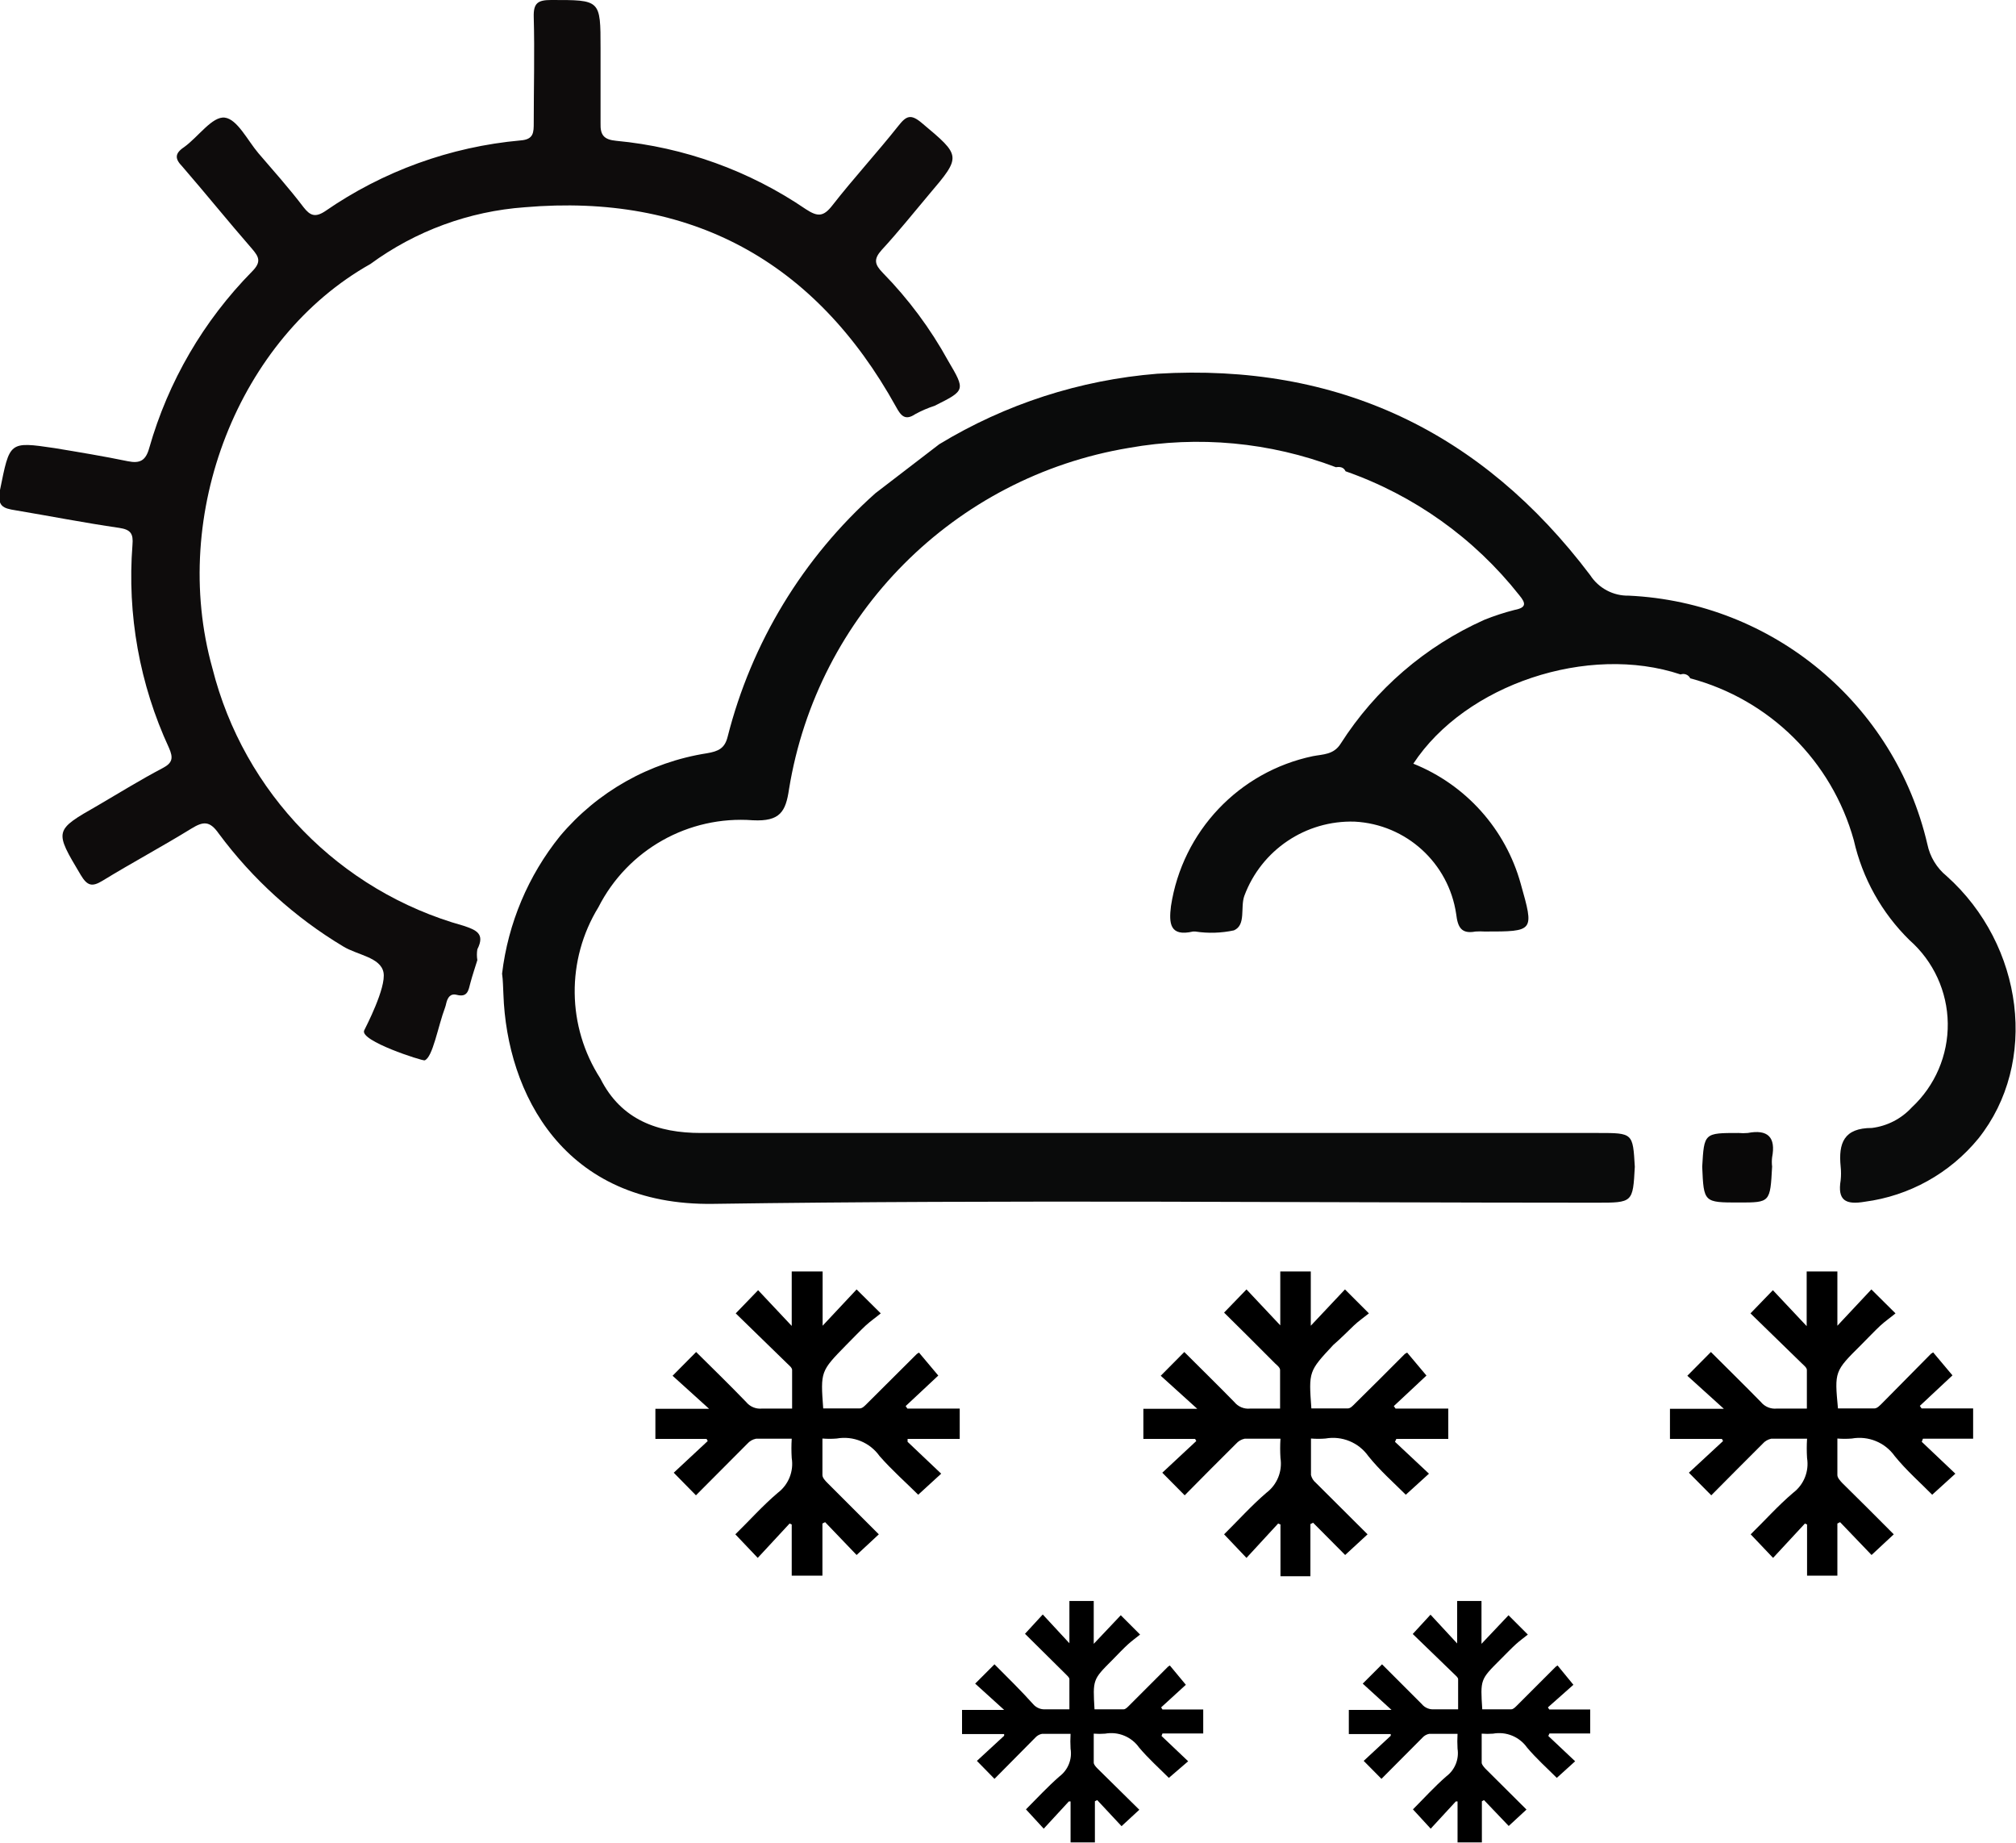
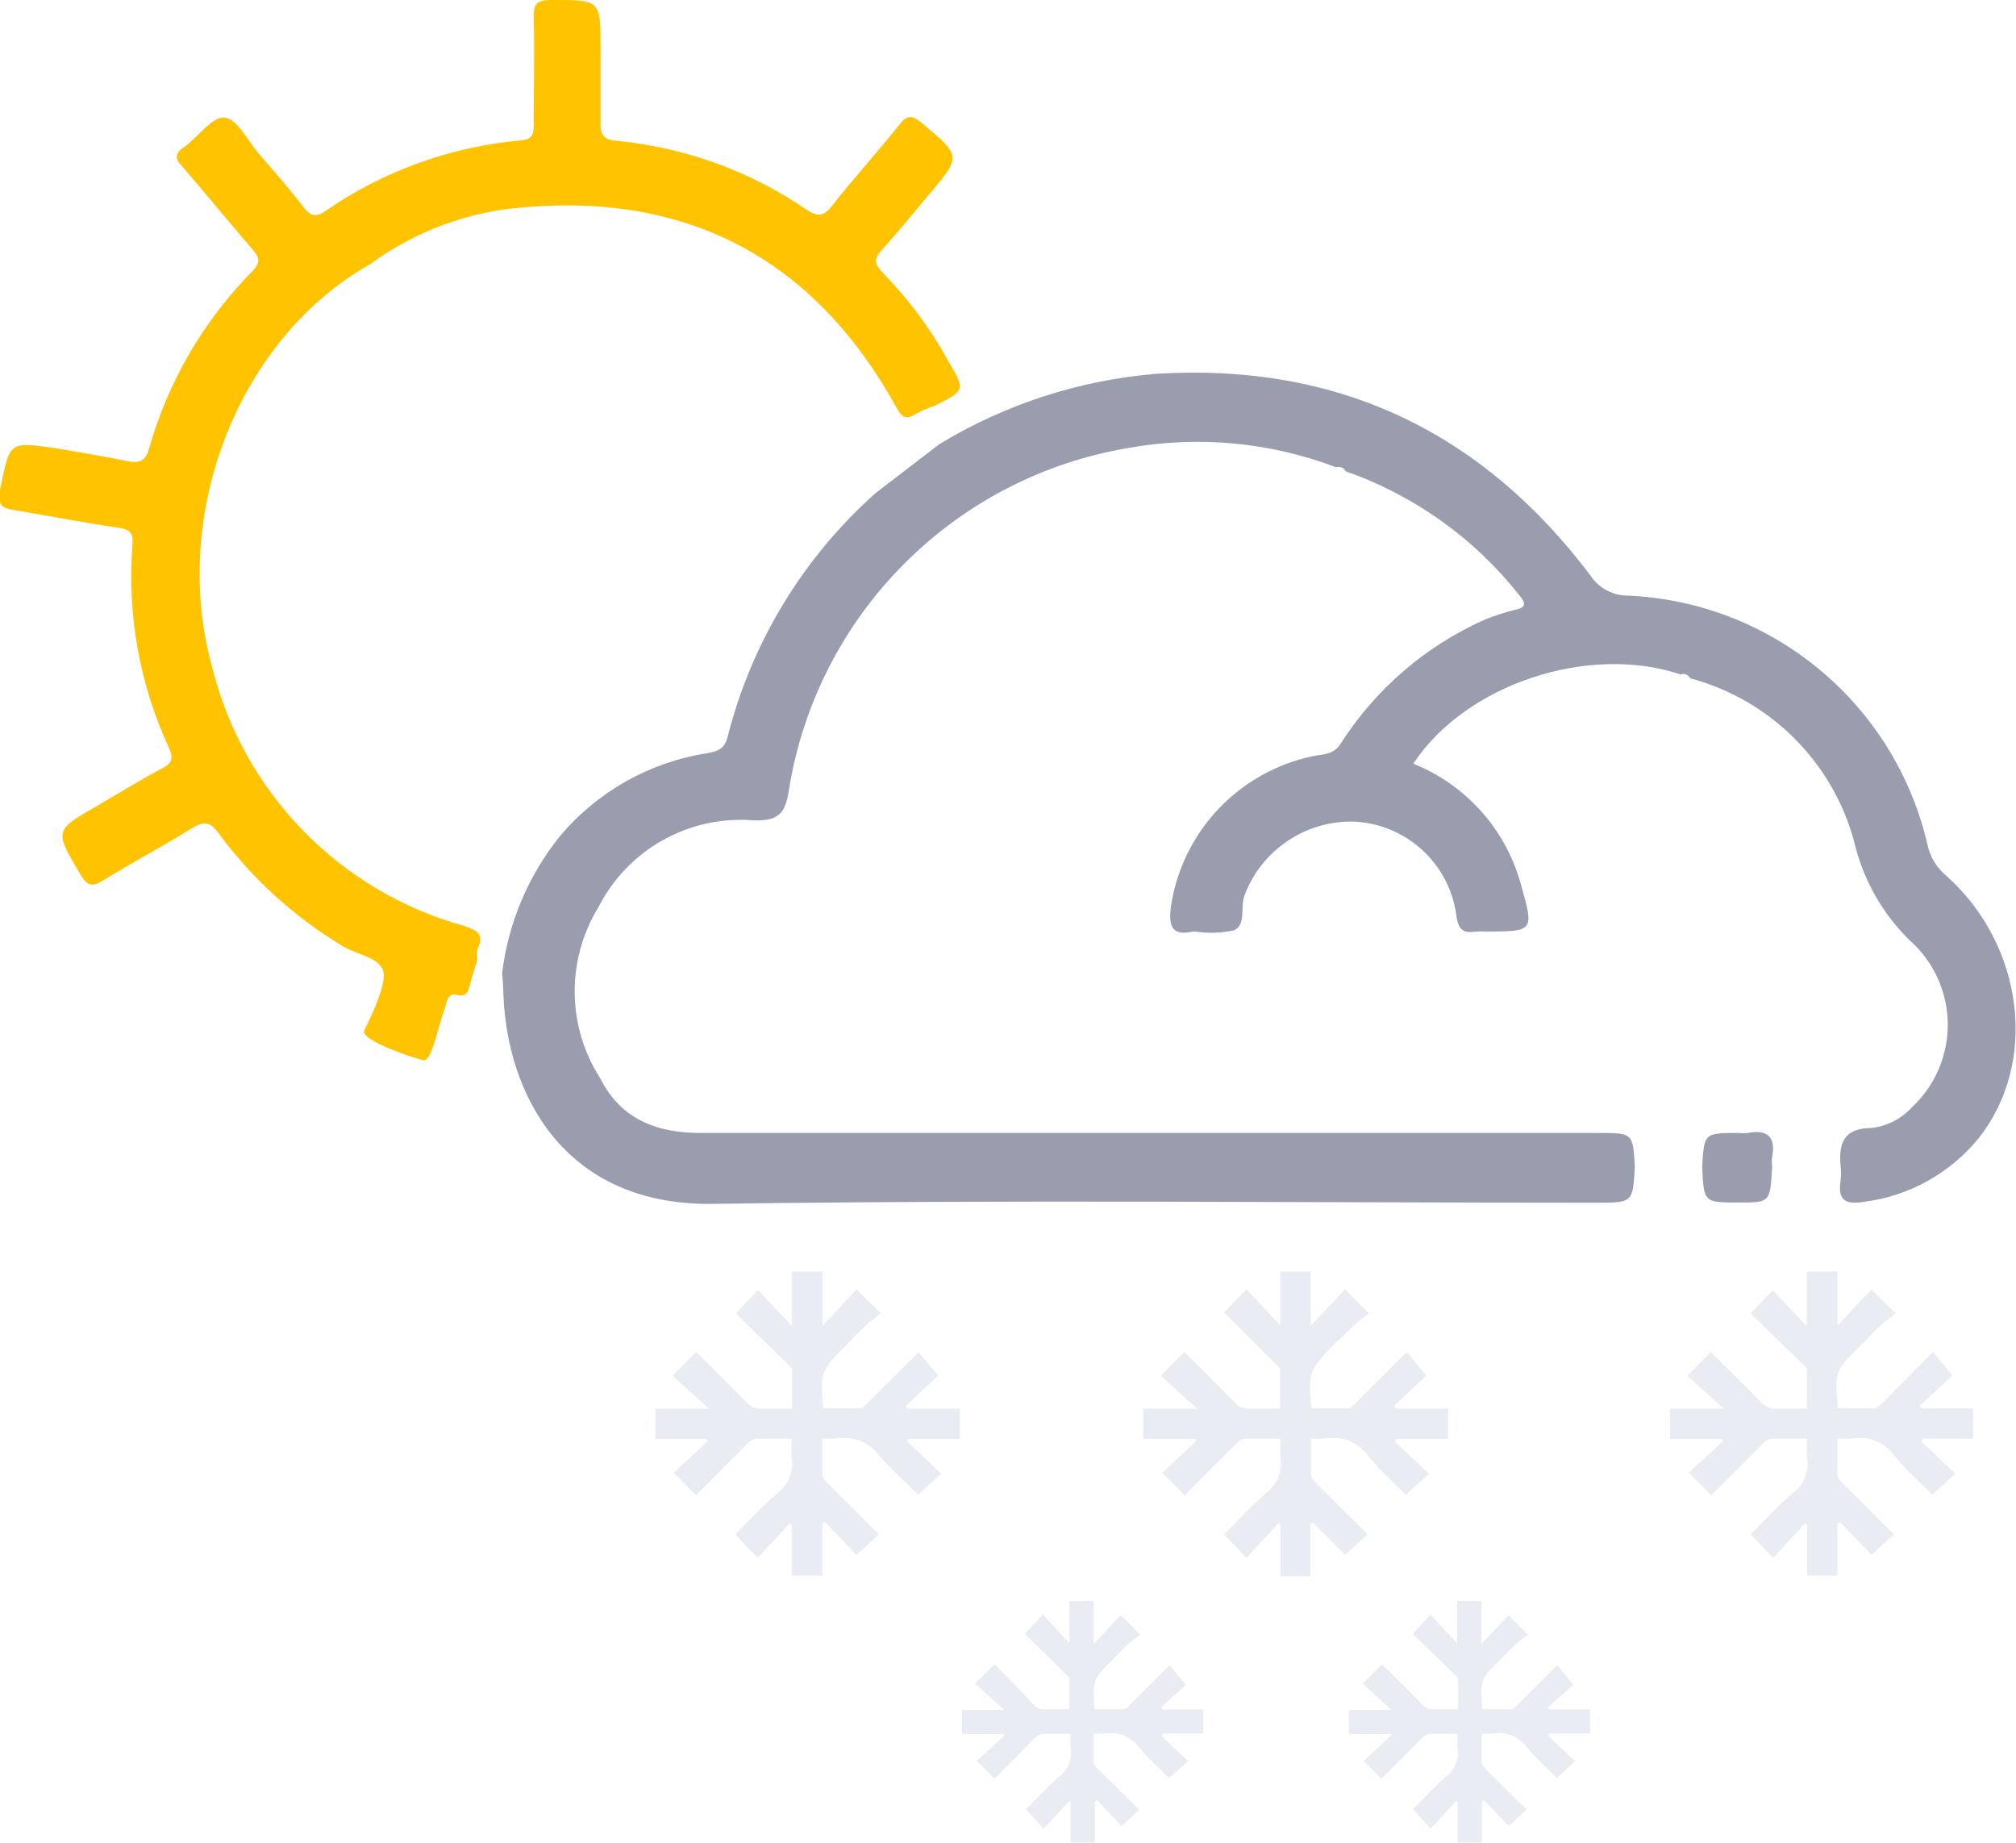
<svg xmlns="http://www.w3.org/2000/svg" viewBox="0 0 104.4 95.39">
  <defs>
-     <style>.cls-1{fill:#0a0b0b;}.cls-2{fill:#090808;}.cls-3{fill:#0e0c0c;}</style>
+     <style>
+       .cls-1{fill:#FFC300;}.cls-2{fill:#999dae;}.cls-3{fill:#eaecf3;}
+     </style>
  </defs>
  <g id="Layer_2" data-name="Layer 2">
    <g id="Layer_1-2" data-name="Layer 1">
-       <path d="M47,74.65l1.74,1.65-1.19,1.09c-.62-.62-1.34-1.25-2-2a2.24,2.24,0,0,0-2.22-.91,4.47,4.47,0,0,1-.74,0c0,.65,0,1.27,0,1.89,0,.14.14.29.25.4l2.67,2.67-1.15,1.07-1.63-1.7-.14.07v2.7H41V78.93l-.11-.05-1.65,1.78-1.16-1.22c.72-.7,1.41-1.48,2.2-2.15a1.88,1.88,0,0,0,.72-1.8,7.9,7.9,0,0,1,0-1c-.65,0-1.25,0-1.85,0a.8.8,0,0,0-.45.26l-2.66,2.67-1.15-1.17,1.76-1.64-.06-.11H33.94V72.94h2.78l-1.89-1.71L36.05,70c.88.87,1.75,1.72,2.59,2.59a.94.94,0,0,0,.82.34c.49,0,1,0,1.56,0,0-.67,0-1.32,0-2,0-.12-.16-.24-.26-.34L38.1,68l1.16-1.2L41,68.65V65.83H42.6v2.81l1.76-1.88L45.61,68c-.25.21-.53.4-.78.63s-.7.7-1,1C42.49,71,42.49,71,42.63,72.92c.63,0,1.27,0,1.9,0,.14,0,.28-.16.39-.27l2.56-2.55.11-.07,1,1.19-1.69,1.58.09.13H49.7v1.57H47Z" />
-       <path d="M72.24,74.65,74,76.3l-1.2,1.09c-.62-.62-1.34-1.25-1.94-2a2.24,2.24,0,0,0-2.22-.91,4.59,4.59,0,0,1-.75,0c0,.65,0,1.27,0,1.89a.75.75,0,0,0,.25.4l2.68,2.67-1.16,1.07L68,78.84l-.14.07v2.7H66.31V78.93l-.12-.05-1.64,1.78-1.16-1.22c.71-.7,1.41-1.48,2.19-2.15a1.89,1.89,0,0,0,.73-1.8,7.9,7.9,0,0,1,0-1c-.65,0-1.25,0-1.86,0a.81.81,0,0,0-.44.26c-.89.88-1.77,1.77-2.66,2.67l-1.16-1.17,1.76-1.64-.06-.11H59.21V72.94H62l-1.89-1.71L61.33,70c.87.87,1.74,1.72,2.59,2.59a.93.93,0,0,0,.82.34c.49,0,1,0,1.55,0,0-.67,0-1.32,0-2,0-.12-.15-.24-.26-.34-.88-.89-1.77-1.77-2.64-2.63l1.16-1.2,1.75,1.86V65.83h1.58v2.81l1.77-1.88L70.89,68c-.26.21-.54.4-.78.63s-.71.7-1.06,1C67.77,71,67.77,71,67.91,72.92c.63,0,1.26,0,1.9,0,.13,0,.27-.16.38-.27.86-.84,1.71-1.7,2.56-2.55l.12-.07,1,1.19-1.69,1.58.09.13H75v1.57H72.31Z" />
-       <path d="M99.52,74.65l1.74,1.65-1.2,1.09c-.61-.62-1.33-1.25-1.94-2a2.24,2.24,0,0,0-2.22-.91,4.57,4.57,0,0,1-.75,0c0,.65,0,1.27,0,1.89,0,.14.14.29.24.4.89.88,1.78,1.76,2.68,2.67l-1.15,1.07-1.63-1.7-.14.07v2.7H93.58V78.93l-.11-.05-1.65,1.78-1.16-1.22c.72-.7,1.41-1.48,2.2-2.15a1.88,1.88,0,0,0,.72-1.8,7.9,7.9,0,0,1,0-1c-.65,0-1.25,0-1.86,0a.81.81,0,0,0-.44.26c-.89.88-1.76,1.77-2.66,2.67l-1.16-1.17,1.77-1.64-.06-.11H86.48V72.94h2.79l-1.89-1.71L88.6,70c.87.87,1.74,1.72,2.59,2.59a.94.94,0,0,0,.82.34c.49,0,1,0,1.56,0,0-.67,0-1.32,0-2,0-.12-.16-.24-.26-.34L90.65,68l1.16-1.2,1.75,1.86V65.83h1.59v2.81l1.76-1.88L98.16,68c-.25.21-.53.4-.78.63s-.7.7-1,1C95,71,95,71,95.18,72.92c.63,0,1.27,0,1.9,0,.13,0,.28-.16.39-.27L100,70.09l.11-.07,1,1.19-1.69,1.58.09.13h2.67v1.57H99.58Z" />
-       <path d="M60.15,89.88l1.38,1.31-1,.86c-.49-.49-1.06-1-1.54-1.57a1.77,1.77,0,0,0-1.76-.72,3.75,3.75,0,0,1-.59,0c0,.51,0,1,0,1.5,0,.1.11.22.2.31L59,93.7l-.92.85L56.82,93.2l-.12.06v2.13H55.44V93.27l-.09,0-1.3,1.41-.92-1c.56-.56,1.12-1.17,1.74-1.71a1.49,1.49,0,0,0,.57-1.43,6.58,6.58,0,0,1,0-.77c-.52,0-1,0-1.48,0a.63.63,0,0,0-.35.2L51.5,92.1l-.91-.93L52,89.87l0-.09H49.82V88.53H52l-1.5-1.36,1-1c.69.69,1.38,1.37,2,2.06a.77.77,0,0,0,.65.27c.39,0,.78,0,1.23,0,0-.52,0-1,0-1.56,0-.09-.12-.19-.2-.27l-2.1-2.08.92-1,1.38,1.49V82.89h1.26v2.22l1.4-1.48,1,1c-.2.16-.42.32-.62.5s-.56.55-.83.83c-1,1-1,1-.91,2.54.5,0,1,0,1.51,0,.1,0,.21-.12.3-.21l2-2,.09-.06.83,1L60.13,88.4l.07.11h2.11v1.24H60.2Z" />
-       <path d="M80.18,89.88l1.39,1.31-.95.86c-.49-.49-1.06-1-1.54-1.57a1.77,1.77,0,0,0-1.76-.72,3.75,3.75,0,0,1-.59,0c0,.51,0,1,0,1.5,0,.1.11.22.19.31l2.13,2.12-.92.85L76.85,93.2l-.11.06v2.13H75.48V93.27l-.09,0-1.3,1.41-.92-1c.56-.56,1.11-1.17,1.73-1.71a1.5,1.5,0,0,0,.58-1.43,6.47,6.47,0,0,1,0-.77c-.51,0-1,0-1.47,0a.63.63,0,0,0-.35.2L71.54,92.1l-.92-.93,1.4-1.3,0-.09H69.85V88.53h2.21l-1.49-1.36,1-1,2.06,2.06a.75.75,0,0,0,.64.27c.39,0,.79,0,1.24,0,0-.52,0-1,0-1.56,0-.09-.13-.19-.21-.27L73.16,84.6l.92-1,1.38,1.49V82.89h1.26v2.22l1.4-1.48,1,1c-.2.16-.42.32-.62.5s-.56.55-.84.83c-1,1-1,1-.9,2.54.5,0,1,0,1.5,0,.11,0,.22-.12.31-.21l2-2,.09-.06.82,1L80.16,88.4l.07.11h2.12v1.24H80.24Z" />
-       <path class="cls-1" d="M26,50.41a14,14,0,0,1,3-7.12A12.45,12.45,0,0,1,36.61,39c.59-.1.92-.25,1.07-.85a25.19,25.19,0,0,1,7.65-12.61L48.64,23a25.71,25.71,0,0,1,11.29-3.65c9.35-.56,16.81,3,22.42,10.43a2.32,2.32,0,0,0,2,1.06A16.67,16.67,0,0,1,99.81,43.71a2.87,2.87,0,0,0,1,1.65c4,3.58,4.77,9.67,1.64,13.59a9.14,9.14,0,0,1-5.88,3.27c-1,.17-1.42-.07-1.25-1.11a3.38,3.38,0,0,0,0-.71c-.12-1.21.16-2,1.62-2A3.37,3.37,0,0,0,99,57.34a5.84,5.84,0,0,0-.11-8.66A10.48,10.48,0,0,1,96,43.5a12,12,0,0,0-8.47-8.38h0a.4.4,0,0,0-.5-.2c-4.78-1.6-11.14.51-13.84,4.62a9.4,9.4,0,0,1,5.56,6.21c.7,2.48.71,2.48-1.86,2.48a3.84,3.84,0,0,0-.48,0c-.74.14-.92-.23-1-.9a5.61,5.61,0,0,0-5.26-4.79,5.9,5.9,0,0,0-5.71,3.84c-.22.61.1,1.51-.54,1.79a5.53,5.53,0,0,1-2,.06h-.12c-1.21.28-1.25-.43-1.14-1.32a9.38,9.38,0,0,1,7.35-7.76c.52-.1,1.08-.07,1.44-.65a17.1,17.1,0,0,1,7.44-6.41,12.36,12.36,0,0,1,1.56-.51c.63-.12.59-.35.25-.76a19.79,19.79,0,0,0-9-6.42h0c-.1-.22-.29-.24-.5-.21a20.19,20.19,0,0,0-10.72-1,21.39,21.39,0,0,0-17.6,17.67c-.17,1.16-.46,1.68-1.87,1.61a8.27,8.27,0,0,0-8,4.5,8.33,8.33,0,0,0,.1,8.87c1.08,2.16,3,2.82,5.2,2.82H82.76c1.8,0,1.8,0,1.9,1.75-.1,1.86-.1,1.86-2,1.86-15.24,0-30.48-.16-45.72.06-7.77.12-10.69-5.75-10.87-10.84C26.05,51.12,26.05,50.76,26,50.41Z" />
+       <path class="cls-3" d="M47,74.65l1.74,1.65-1.19,1.09c-.62-.62-1.34-1.25-2-2a2.24,2.24,0,0,0-2.22-.91,4.47,4.47,0,0,1-.74,0c0,.65,0,1.27,0,1.89,0,.14.14.29.25.4l2.67,2.67-1.15,1.07-1.63-1.7-.14.07v2.7H41V78.93l-.11-.05-1.65,1.78-1.16-1.22c.72-.7,1.41-1.48,2.2-2.15a1.88,1.88,0,0,0,.72-1.8,7.9,7.9,0,0,1,0-1c-.65,0-1.25,0-1.85,0a.8.8,0,0,0-.45.26l-2.66,2.67-1.15-1.17,1.76-1.64-.06-.11H33.94V72.94h2.78l-1.89-1.71L36.05,70c.88.87,1.75,1.72,2.59,2.59a.94.94,0,0,0,.82.34c.49,0,1,0,1.56,0,0-.67,0-1.32,0-2,0-.12-.16-.24-.26-.34L38.1,68l1.16-1.2L41,68.65V65.83H42.6v2.81l1.76-1.88L45.61,68c-.25.21-.53.4-.78.63s-.7.7-1,1C42.49,71,42.49,71,42.63,72.92c.63,0,1.27,0,1.9,0,.14,0,.28-.16.39-.27l2.56-2.55.11-.07,1,1.19-1.69,1.58.09.13H49.7v1.57H47Z" />
+       <path class="cls-3" d="M72.24,74.65,74,76.3l-1.2,1.09c-.62-.62-1.34-1.25-1.94-2a2.24,2.24,0,0,0-2.22-.91,4.59,4.59,0,0,1-.75,0c0,.65,0,1.27,0,1.89a.75.75,0,0,0,.25.4l2.68,2.67-1.16,1.07L68,78.84l-.14.07v2.7H66.31V78.93l-.12-.05-1.64,1.78-1.16-1.22c.71-.7,1.41-1.48,2.19-2.15a1.89,1.89,0,0,0,.73-1.8,7.9,7.9,0,0,1,0-1c-.65,0-1.25,0-1.86,0a.81.81,0,0,0-.44.26c-.89.88-1.77,1.77-2.66,2.67l-1.16-1.17,1.76-1.64-.06-.11H59.21V72.94H62l-1.89-1.71L61.33,70c.87.87,1.74,1.72,2.59,2.59a.93.93,0,0,0,.82.34c.49,0,1,0,1.55,0,0-.67,0-1.32,0-2,0-.12-.15-.24-.26-.34-.88-.89-1.77-1.77-2.64-2.63l1.16-1.2,1.75,1.86V65.83h1.58v2.81l1.77-1.88L70.89,68c-.26.21-.54.4-.78.63s-.71.7-1.06,1C67.77,71,67.77,71,67.91,72.92c.63,0,1.26,0,1.9,0,.13,0,.27-.16.38-.27.86-.84,1.71-1.7,2.56-2.55l.12-.07,1,1.19-1.69,1.58.09.13H75v1.57H72.31Z" />
+       <path class="cls-3" d="M99.52,74.65l1.74,1.65-1.2,1.09c-.61-.62-1.33-1.25-1.94-2a2.24,2.24,0,0,0-2.22-.91,4.57,4.57,0,0,1-.75,0c0,.65,0,1.27,0,1.89,0,.14.14.29.24.4.89.88,1.78,1.76,2.68,2.67l-1.15,1.07-1.63-1.7-.14.07v2.7H93.58V78.93l-.11-.05-1.65,1.78-1.16-1.22c.72-.7,1.41-1.48,2.2-2.15a1.88,1.88,0,0,0,.72-1.8,7.9,7.9,0,0,1,0-1c-.65,0-1.25,0-1.86,0a.81.81,0,0,0-.44.26c-.89.88-1.76,1.77-2.66,2.67l-1.16-1.17,1.77-1.64-.06-.11H86.48V72.94h2.79l-1.89-1.71L88.6,70c.87.87,1.74,1.72,2.59,2.59a.94.94,0,0,0,.82.34c.49,0,1,0,1.56,0,0-.67,0-1.32,0-2,0-.12-.16-.24-.26-.34L90.65,68l1.16-1.2,1.75,1.86V65.83h1.59v2.81l1.76-1.88L98.16,68c-.25.21-.53.4-.78.63s-.7.7-1,1C95,71,95,71,95.18,72.92c.63,0,1.27,0,1.9,0,.13,0,.28-.16.39-.27L100,70.09l.11-.07,1,1.19-1.69,1.58.09.13h2.67v1.57H99.58Z" />
+       <path class="cls-3" d="M60.15,89.88l1.38,1.31-1,.86c-.49-.49-1.06-1-1.54-1.57a1.77,1.77,0,0,0-1.76-.72,3.75,3.75,0,0,1-.59,0c0,.51,0,1,0,1.5,0,.1.11.22.2.31L59,93.7l-.92.85L56.82,93.2l-.12.06v2.13H55.44V93.27l-.09,0-1.3,1.41-.92-1c.56-.56,1.12-1.17,1.74-1.71a1.49,1.49,0,0,0,.57-1.43,6.58,6.58,0,0,1,0-.77c-.52,0-1,0-1.48,0a.63.63,0,0,0-.35.2L51.5,92.1l-.91-.93L52,89.87l0-.09H49.82V88.53H52l-1.5-1.36,1-1c.69.69,1.38,1.37,2,2.06a.77.77,0,0,0,.65.27c.39,0,.78,0,1.23,0,0-.52,0-1,0-1.56,0-.09-.12-.19-.2-.27l-2.1-2.08.92-1,1.38,1.49V82.89h1.26v2.22l1.4-1.48,1,1c-.2.16-.42.32-.62.5s-.56.55-.83.83c-1,1-1,1-.91,2.54.5,0,1,0,1.51,0,.1,0,.21-.12.3-.21l2-2,.09-.06.83,1L60.13,88.4l.07.11h2.11v1.24H60.2Z" />
+       <path class="cls-3" d="M80.18,89.88l1.39,1.31-.95.86c-.49-.49-1.06-1-1.54-1.57a1.77,1.77,0,0,0-1.76-.72,3.75,3.75,0,0,1-.59,0c0,.51,0,1,0,1.5,0,.1.11.22.19.31l2.13,2.12-.92.85L76.85,93.2l-.11.06v2.13H75.48V93.27l-.09,0-1.3,1.41-.92-1c.56-.56,1.11-1.17,1.73-1.71a1.5,1.5,0,0,0,.58-1.43,6.47,6.47,0,0,1,0-.77c-.51,0-1,0-1.47,0a.63.63,0,0,0-.35.2L71.54,92.1l-.92-.93,1.4-1.3,0-.09H69.85V88.53h2.21l-1.49-1.36,1-1,2.06,2.06a.75.75,0,0,0,.64.27c.39,0,.79,0,1.24,0,0-.52,0-1,0-1.56,0-.09-.13-.19-.21-.27L73.16,84.6l.92-1,1.38,1.49V82.89h1.26v2.22l1.4-1.48,1,1c-.2.16-.42.32-.62.5s-.56.55-.84.83c-1,1-1,1-.9,2.54.5,0,1,0,1.5,0,.11,0,.22-.12.31-.21l2-2,.09-.06.82,1L80.16,88.4l.07.11h2.12v1.24H80.24Z" />
+       <path class="cls-2" d="M26,50.41a14,14,0,0,1,3-7.12A12.45,12.45,0,0,1,36.61,39c.59-.1.92-.25,1.07-.85a25.19,25.19,0,0,1,7.65-12.61L48.64,23a25.71,25.71,0,0,1,11.29-3.65c9.35-.56,16.81,3,22.42,10.43a2.32,2.32,0,0,0,2,1.06A16.67,16.67,0,0,1,99.81,43.71a2.87,2.87,0,0,0,1,1.65c4,3.58,4.77,9.67,1.64,13.59a9.14,9.14,0,0,1-5.88,3.27c-1,.17-1.42-.07-1.25-1.11a3.38,3.38,0,0,0,0-.71c-.12-1.21.16-2,1.62-2A3.37,3.37,0,0,0,99,57.34a5.84,5.84,0,0,0-.11-8.66A10.48,10.48,0,0,1,96,43.5a12,12,0,0,0-8.47-8.38h0a.4.4,0,0,0-.5-.2c-4.78-1.6-11.14.51-13.84,4.62a9.4,9.4,0,0,1,5.56,6.21c.7,2.48.71,2.48-1.86,2.48a3.84,3.84,0,0,0-.48,0c-.74.14-.92-.23-1-.9a5.61,5.61,0,0,0-5.26-4.79,5.9,5.9,0,0,0-5.71,3.84c-.22.61.1,1.51-.54,1.79a5.53,5.53,0,0,1-2,.06h-.12c-1.21.28-1.25-.43-1.14-1.32a9.38,9.38,0,0,1,7.35-7.76c.52-.1,1.08-.07,1.44-.65a17.1,17.1,0,0,1,7.44-6.41,12.36,12.36,0,0,1,1.56-.51c.63-.12.59-.35.25-.76a19.79,19.79,0,0,0-9-6.42h0c-.1-.22-.29-.24-.5-.21a20.19,20.19,0,0,0-10.72-1,21.39,21.39,0,0,0-17.6,17.67c-.17,1.16-.46,1.68-1.87,1.61a8.27,8.27,0,0,0-8,4.5,8.33,8.33,0,0,0,.1,8.87c1.08,2.16,3,2.82,5.2,2.82H82.76c1.8,0,1.8,0,1.9,1.75-.1,1.86-.1,1.86-2,1.86-15.24,0-30.48-.16-45.72.06-7.77.12-10.69-5.75-10.87-10.84C26.05,51.12,26.05,50.76,26,50.41Z" />
      <path class="cls-2" d="M88.15,60.41c.1-1.75.1-1.75,1.88-1.75a2.57,2.57,0,0,0,.48,0q1.56-.3,1.26,1.26a2,2,0,0,0,0,.48c-.1,1.86-.1,1.86-1.71,1.86C88.23,62.26,88.23,62.26,88.15,60.41Z" />
-       <path class="cls-3" d="M49.1,18.68a20.93,20.93,0,0,0-3.38-4.55c-.43-.44-.49-.71-.06-1.19.85-.92,1.63-1.9,2.44-2.86,1.7-2,1.68-2-.36-3.71-.58-.49-.81-.37-1.22.15-1.11,1.4-2.32,2.71-3.42,4.12-.46.59-.76.59-1.37.19a20.91,20.91,0,0,0-9.82-3.54c-.63-.06-.83-.29-.81-.91,0-1.29,0-2.59,0-3.88,0-2.53,0-2.5-2.56-2.5-.69,0-.92.16-.9.88.05,1.82,0,3.65,0,5.47,0,.51,0,.87-.68.92a21.12,21.12,0,0,0-10.13,3.67c-.52.34-.78.21-1.11-.21-.76-1-1.55-1.88-2.34-2.8-.56-.66-1.09-1.76-1.74-1.84s-1.37,1-2.11,1.53c-.51.34-.46.62-.09,1,1.22,1.41,2.39,2.86,3.61,4.26.36.42.5.68,0,1.18a21.36,21.36,0,0,0-5.32,9.13c-.18.65-.47.82-1.11.69-1.26-.26-2.53-.47-3.8-.68C.45,22.85.51,22.87,0,25.37c-.16.85.17.95.8,1.05,1.79.3,3.57.65,5.37.91.6.09.74.3.69.88A21.11,21.11,0,0,0,8.75,38.72c.23.52.19.78-.33,1.05-1.14.6-2.24,1.28-3.35,1.93C2.79,43,2.81,43,4.18,45.3c.34.57.59.63,1.13.3,1.52-.93,3.09-1.77,4.6-2.7.62-.38.95-.41,1.42.26A22.3,22.3,0,0,0,17.77,49c.73.45,1.94.56,2.09,1.35s-.93,2.85-1,3c-.25.54,3,1.58,3.13,1.55.42-.15.69-1.76,1.06-2.74a1.8,1.8,0,0,0,.06-.22c.07-.29.21-.52.55-.43.56.14.6-.24.7-.62s.24-.79.36-1.18a1.7,1.7,0,0,1,0-.56c.41-.81-.06-1-.72-1.22A18.54,18.54,0,0,1,11,34.6c-2.24-8,1.38-17.11,8.18-20.93a15.4,15.4,0,0,1,8-2.94C35.73,10,42.2,13.48,46.4,21.06c.26.48.48.73,1,.38a5.88,5.88,0,0,1,1-.43C50,20.21,50,20.21,49.1,18.68Z" />
+       <path class="cls-1" d="M49.1,18.68a20.93,20.93,0,0,0-3.38-4.55c-.43-.44-.49-.71-.06-1.19.85-.92,1.63-1.9,2.44-2.86,1.7-2,1.68-2-.36-3.71-.58-.49-.81-.37-1.22.15-1.11,1.4-2.32,2.71-3.42,4.12-.46.59-.76.59-1.37.19a20.91,20.91,0,0,0-9.82-3.54c-.63-.06-.83-.29-.81-.91,0-1.29,0-2.59,0-3.88,0-2.53,0-2.5-2.56-2.5-.69,0-.92.16-.9.88.05,1.82,0,3.65,0,5.47,0,.51,0,.87-.68.92a21.12,21.12,0,0,0-10.13,3.67c-.52.34-.78.21-1.11-.21-.76-1-1.55-1.88-2.34-2.8-.56-.66-1.09-1.76-1.74-1.84s-1.37,1-2.11,1.53c-.51.34-.46.62-.09,1,1.22,1.41,2.39,2.86,3.61,4.26.36.42.5.68,0,1.18a21.36,21.36,0,0,0-5.32,9.13c-.18.65-.47.82-1.11.69-1.26-.26-2.53-.47-3.8-.68C.45,22.85.51,22.87,0,25.37c-.16.85.17.95.8,1.05,1.79.3,3.57.65,5.37.91.6.09.74.3.69.88A21.11,21.11,0,0,0,8.75,38.72c.23.52.19.78-.33,1.05-1.14.6-2.24,1.28-3.35,1.93C2.79,43,2.81,43,4.18,45.3c.34.57.59.63,1.13.3,1.52-.93,3.09-1.77,4.6-2.7.62-.38.95-.41,1.42.26A22.3,22.3,0,0,0,17.77,49c.73.45,1.94.56,2.09,1.35s-.93,2.85-1,3c-.25.54,3,1.58,3.13,1.55.42-.15.69-1.76,1.06-2.74a1.8,1.8,0,0,0,.06-.22c.07-.29.21-.52.55-.43.56.14.6-.24.7-.62s.24-.79.36-1.18a1.7,1.7,0,0,1,0-.56c.41-.81-.06-1-.72-1.22A18.54,18.54,0,0,1,11,34.6c-2.24-8,1.38-17.11,8.18-20.93a15.4,15.4,0,0,1,8-2.94C35.73,10,42.2,13.48,46.4,21.06c.26.48.48.73,1,.38a5.88,5.88,0,0,1,1-.43C50,20.21,50,20.21,49.1,18.68Z" />
    </g>
  </g>
</svg>
